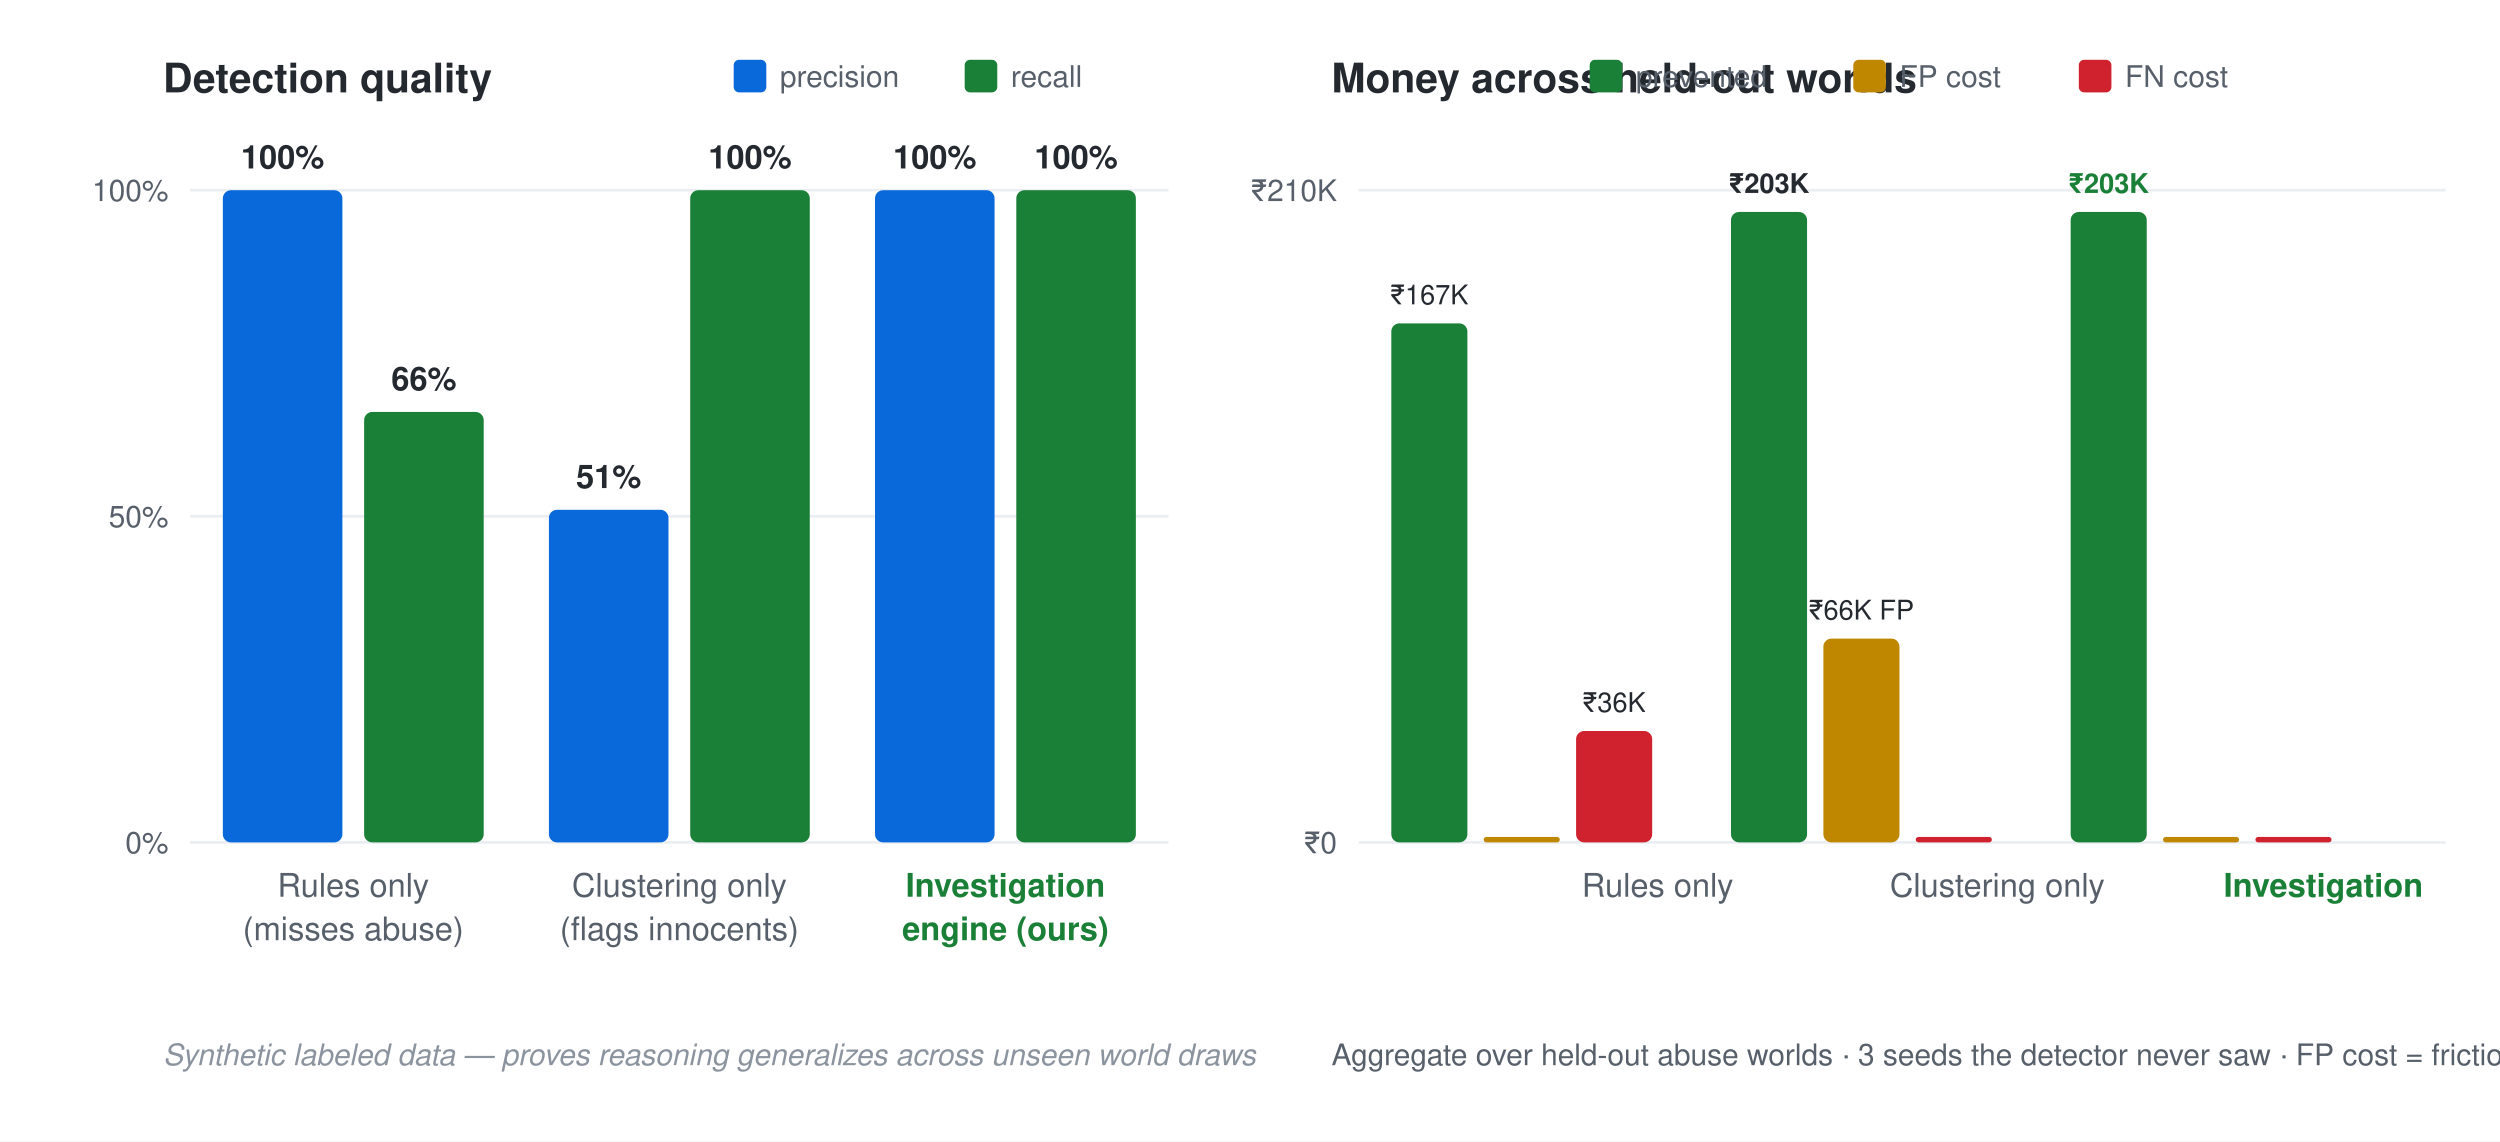
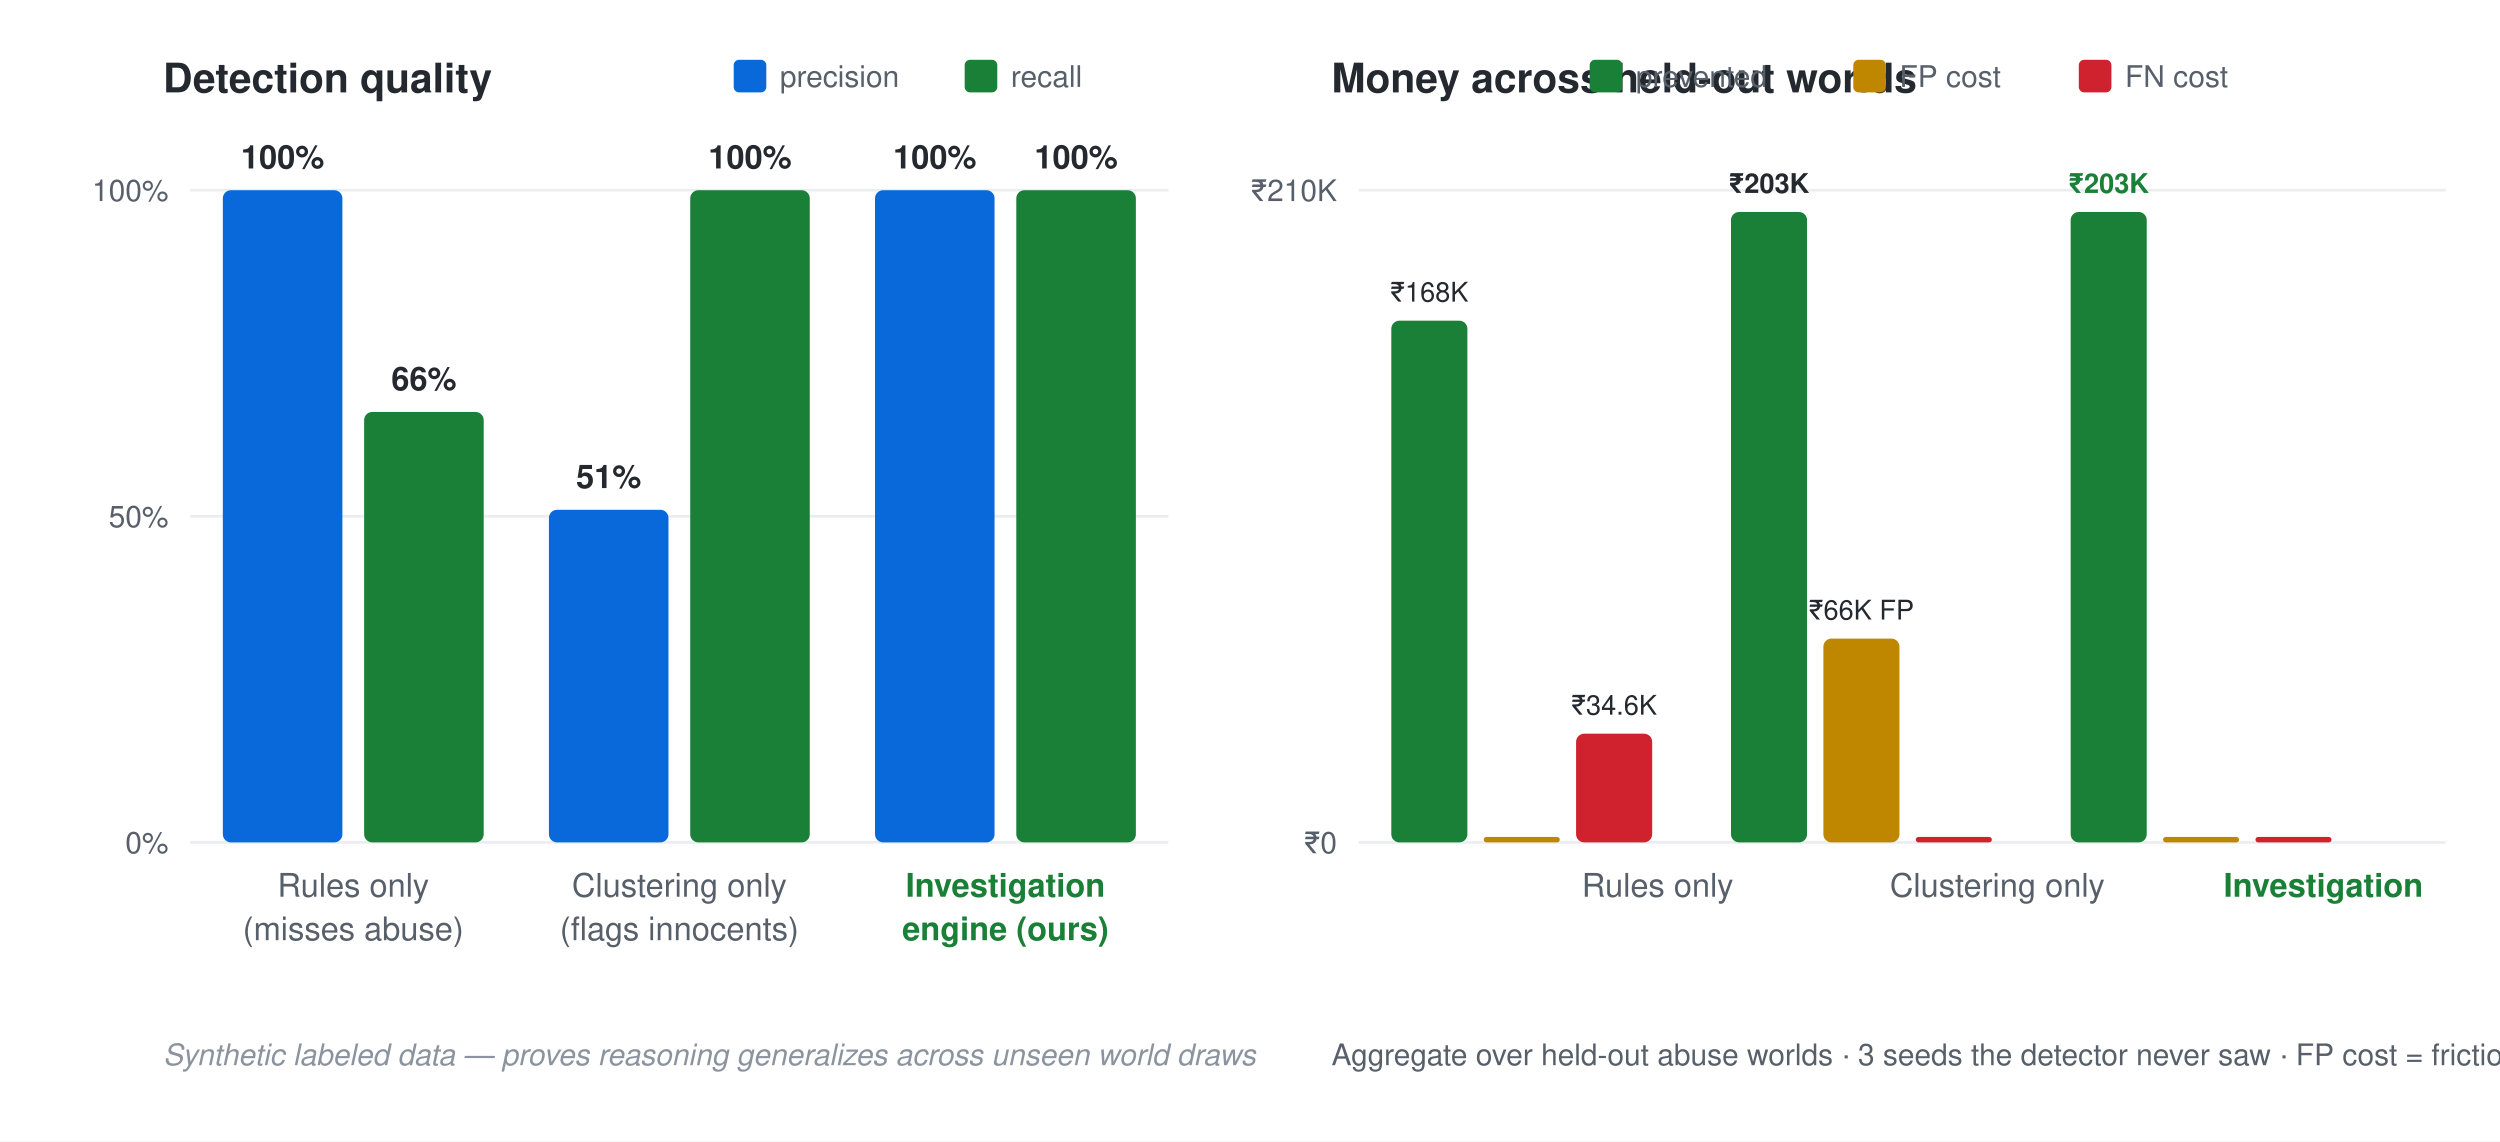
<svg xmlns="http://www.w3.org/2000/svg" width="920" height="420" viewBox="0 0 920 420" font-family="-apple-system,'Segoe UI',Helvetica,Arial,sans-serif">
  <rect width="920" height="420" fill="#ffffff" />
  <text x="60" y="34" font-size="15" font-weight="700" fill="#24292f">Detection quality</text>
  <g stroke="#eaeef2" stroke-width="1">
    <line x1="70" y1="70" x2="430" y2="70" />
    <line x1="70" y1="190" x2="430" y2="190" />
    <line x1="70" y1="310" x2="430" y2="310" />
  </g>
  <g font-size="11" fill="#57606a" text-anchor="end">
    <text x="62" y="74">100%</text>
    <text x="62" y="194">50%</text>
    <text x="62" y="314">0%</text>
  </g>
  <rect x="270" y="22" width="12" height="12" fill="#0969da" rx="2" />
  <text x="287" y="32" font-size="11" fill="#57606a">precision</text>
  <rect x="355" y="22" width="12" height="12" fill="#1a7f37" rx="2" />
  <text x="372" y="32" font-size="11" fill="#57606a">recall</text>
  <rect x="82" y="70" width="44" height="240" fill="#0969da" rx="3" />
  <rect x="134" y="151.6" width="44" height="158.4" fill="#1a7f37" rx="3" />
  <text x="104" y="62" font-size="12" font-weight="600" fill="#24292f" text-anchor="middle">100%</text>
  <text x="156" y="143.6" font-size="12" font-weight="600" fill="#24292f" text-anchor="middle">66%</text>
  <rect x="202" y="187.6" width="44" height="122.4" fill="#0969da" rx="3" />
  <rect x="254" y="70" width="44" height="240" fill="#1a7f37" rx="3" />
  <text x="224" y="179.6" font-size="12" font-weight="600" fill="#24292f" text-anchor="middle">51%</text>
  <text x="276" y="62" font-size="12" font-weight="600" fill="#24292f" text-anchor="middle">100%</text>
  <rect x="322" y="70" width="44" height="240" fill="#0969da" rx="3" />
  <rect x="374" y="70" width="44" height="240" fill="#1a7f37" rx="3" />
  <text x="344" y="62" font-size="12" font-weight="600" fill="#24292f" text-anchor="middle">100%</text>
  <text x="396" y="62" font-size="12" font-weight="600" fill="#24292f" text-anchor="middle">100%</text>
  <g font-size="12" fill="#57606a" text-anchor="middle">
    <text x="130" y="330">Rules only</text>
    <text x="250" y="330">Clustering only</text>
    <text x="370" y="330" font-weight="700" fill="#1a7f37">Investigation</text>
    <text x="130" y="346">(misses abuse)</text>
    <text x="250" y="346">(flags innocents)</text>
    <text x="370" y="346" font-weight="700" fill="#1a7f37">engine (ours)</text>
  </g>
  <text x="490" y="34" font-size="15" font-weight="700" fill="#24292f">Money across held-out worlds</text>
  <g stroke="#eaeef2" stroke-width="1">
    <line x1="500" y1="70" x2="900" y2="70" />
    <line x1="500" y1="310" x2="900" y2="310" />
  </g>
  <g font-size="11" fill="#57606a" text-anchor="end">
    <text x="492" y="74">₹210K</text>
    <text x="492" y="314">₹0</text>
  </g>
  <rect x="585" y="22" width="12" height="12" fill="#1a7f37" rx="2" />
  <text x="602" y="32" font-size="11" fill="#57606a">prevented</text>
  <rect x="682" y="22" width="12" height="12" fill="#bf8700" rx="2" />
  <text x="699" y="32" font-size="11" fill="#57606a">FP cost</text>
  <rect x="765" y="22" width="12" height="12" fill="#cf222e" rx="2" />
  <text x="782" y="32" font-size="11" fill="#57606a">FN cost</text>
-   <rect x="512" y="119" width="28" height="191" fill="#1a7f37" rx="3" />
+   <rect x="512" y="118" width="28" height="192" fill="#1a7f37" rx="3" />
  <rect x="546" y="308" width="28" height="2" fill="#bf8700" rx="1" />
-   <rect x="580" y="269" width="28" height="41" fill="#cf222e" rx="3" />
+   <rect x="580" y="270" width="28" height="40" fill="#cf222e" rx="3" />
  <rect x="637" y="78" width="28" height="232" fill="#1a7f37" rx="3" />
  <rect x="671" y="235" width="28" height="75" fill="#bf8700" rx="3" />
  <rect x="705" y="308" width="28" height="2" fill="#cf222e" rx="1" />
  <rect x="762" y="78" width="28" height="232" fill="#1a7f37" rx="3" />
  <rect x="796" y="308" width="28" height="2" fill="#bf8700" rx="1" />
  <rect x="830" y="308" width="28" height="2" fill="#cf222e" rx="1" />
  <g font-size="10" fill="#24292f" text-anchor="middle">
-     <text x="526" y="112">₹167K</text>
-     <text x="594" y="262">₹36K</text>
+     <text x="526" y="111">₹168K</text>
+     <text x="594" y="263">₹34.6K</text>
    <text x="651" y="71" font-weight="700">₹203K</text>
    <text x="685" y="228">₹66K FP</text>
    <text x="776" y="71" font-weight="700" fill="#1a7f37">₹203K</text>
  </g>
  <g font-size="12" fill="#57606a" text-anchor="middle">
    <text x="610" y="330">Rules only</text>
    <text x="735" y="330">Clustering only</text>
    <text x="855" y="330" font-weight="700" fill="#1a7f37">Investigation</text>
  </g>
  <text x="490" y="392" font-size="11" fill="#57606a">Aggregate over held-out abuse worlds · 3 seeds the detector never saw · FP cost = friction on legitimate customers · FN cost = loss to abusers</text>
  <text x="60" y="392" font-size="11" fill="#8b949e" font-style="italic">Synthetic labeled data — proves reasoning generalizes across unseen world draws</text>
</svg>
